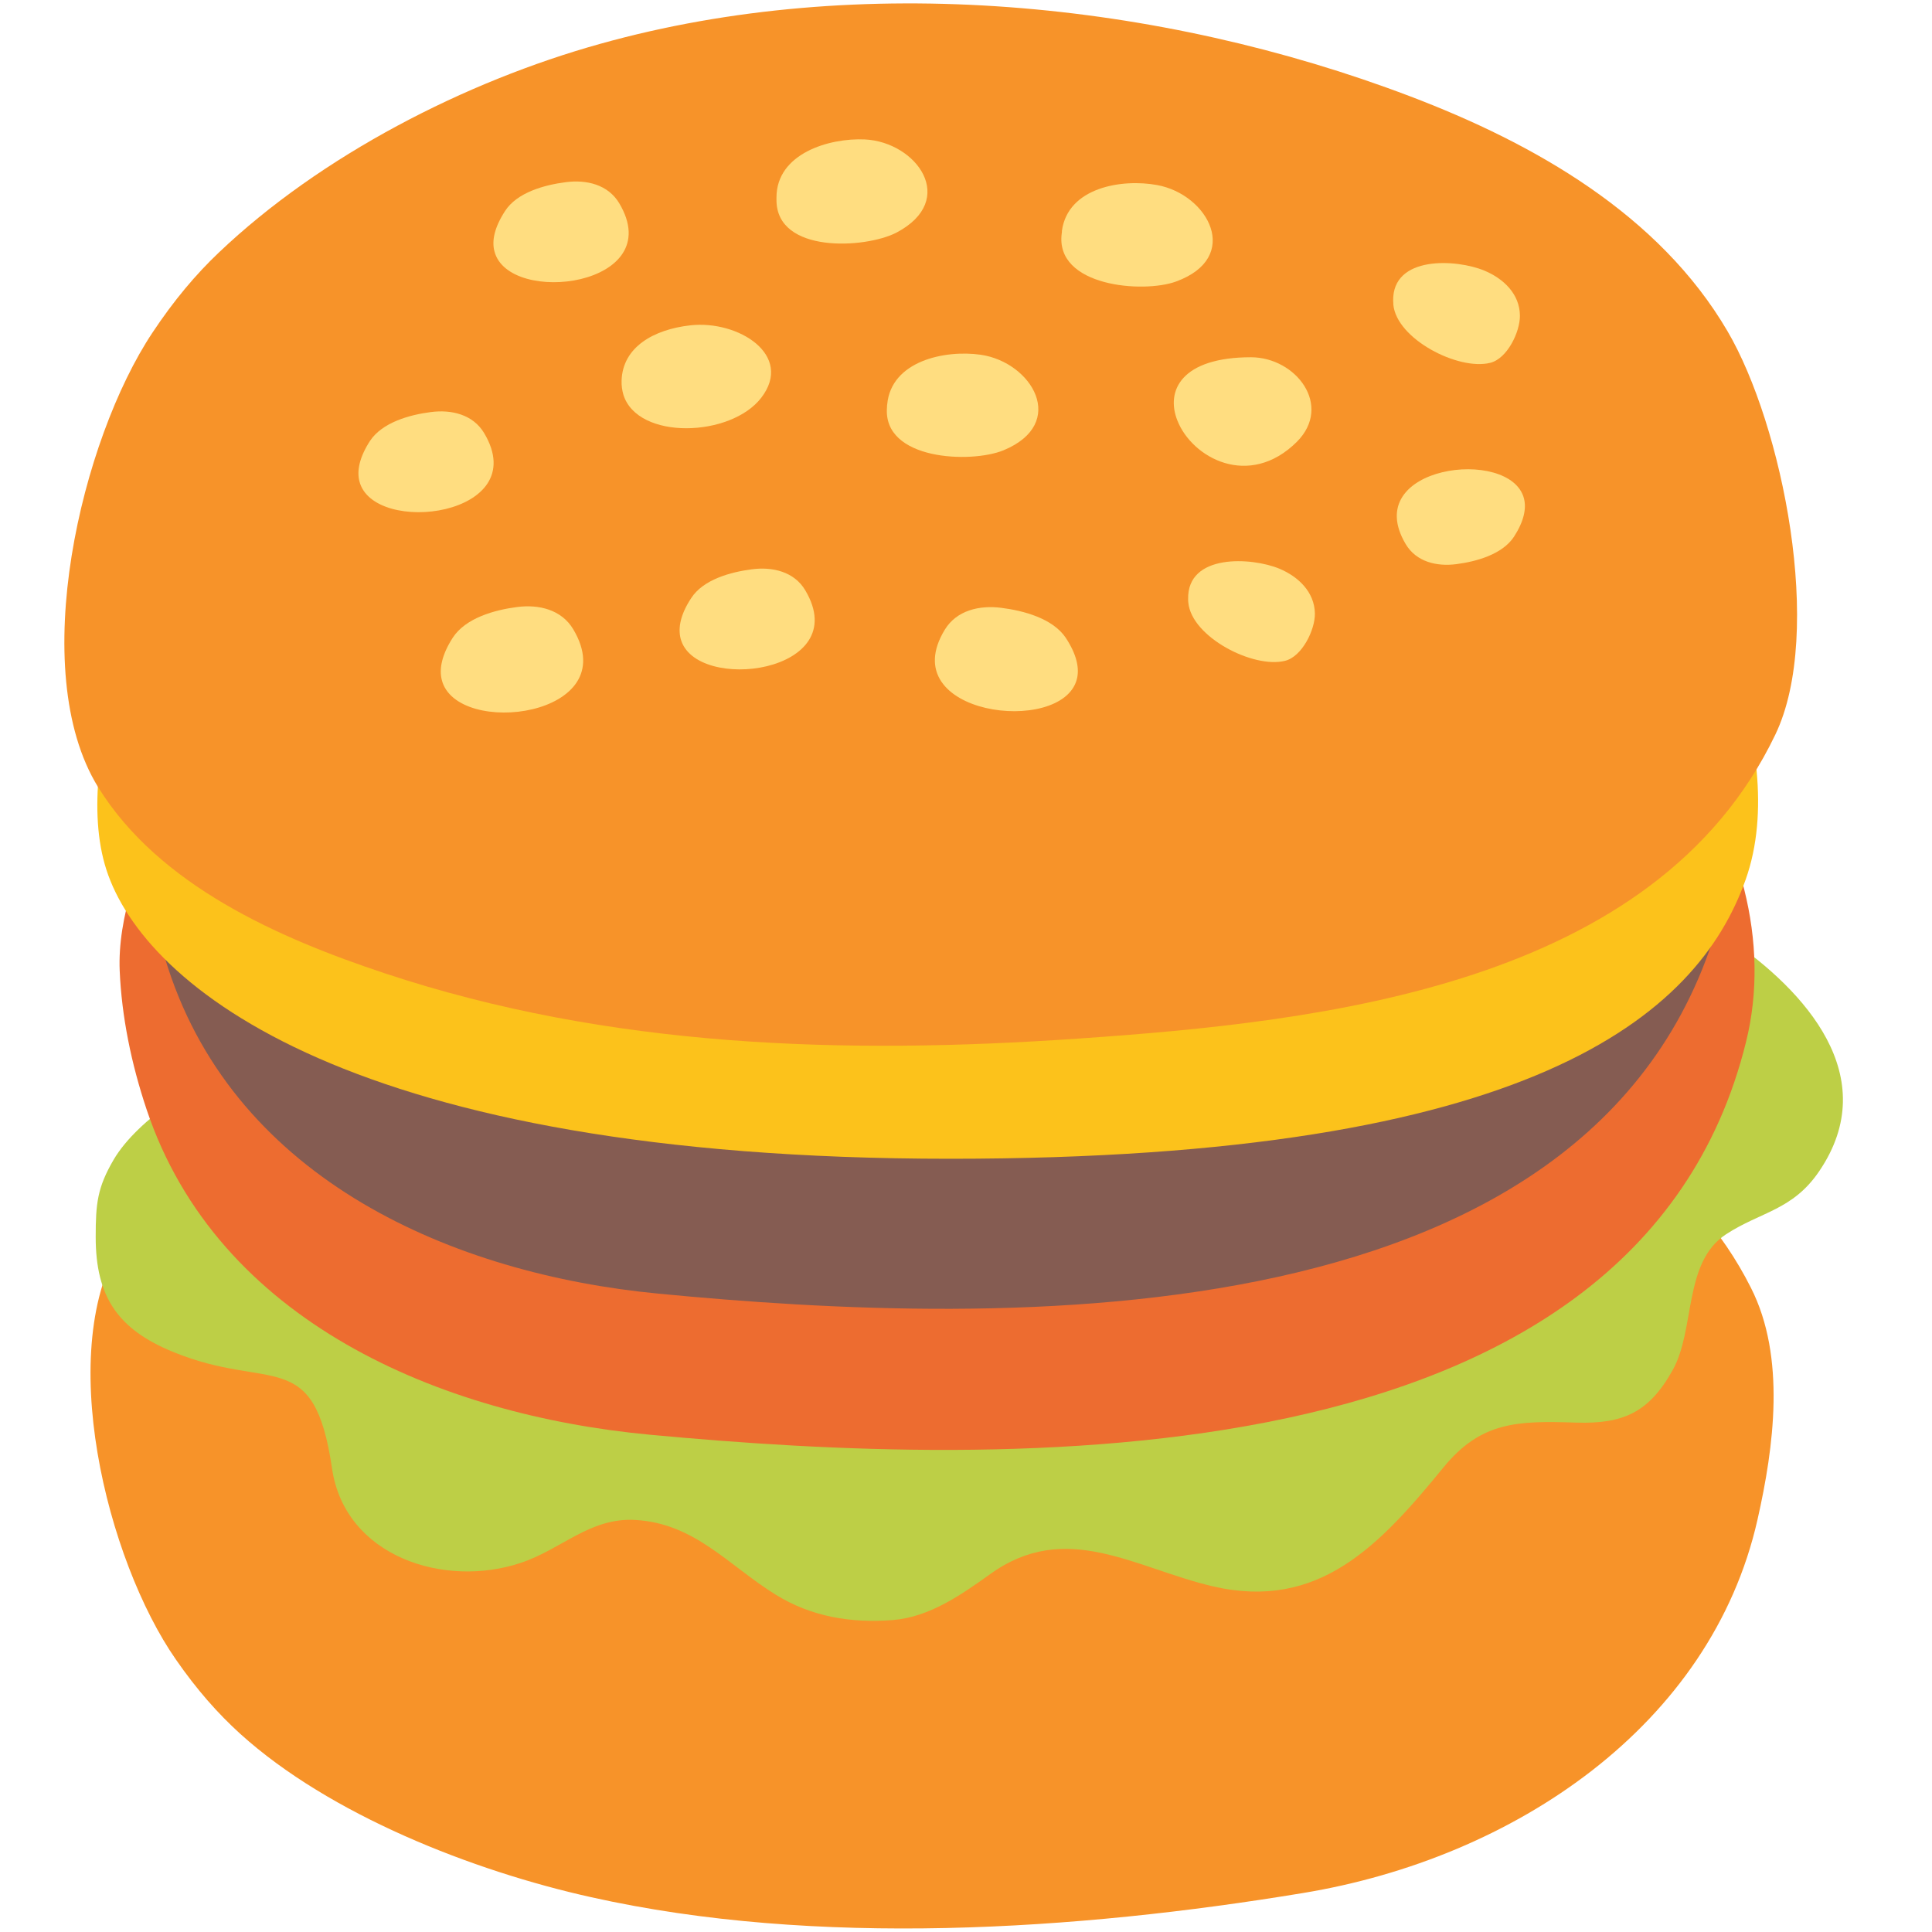
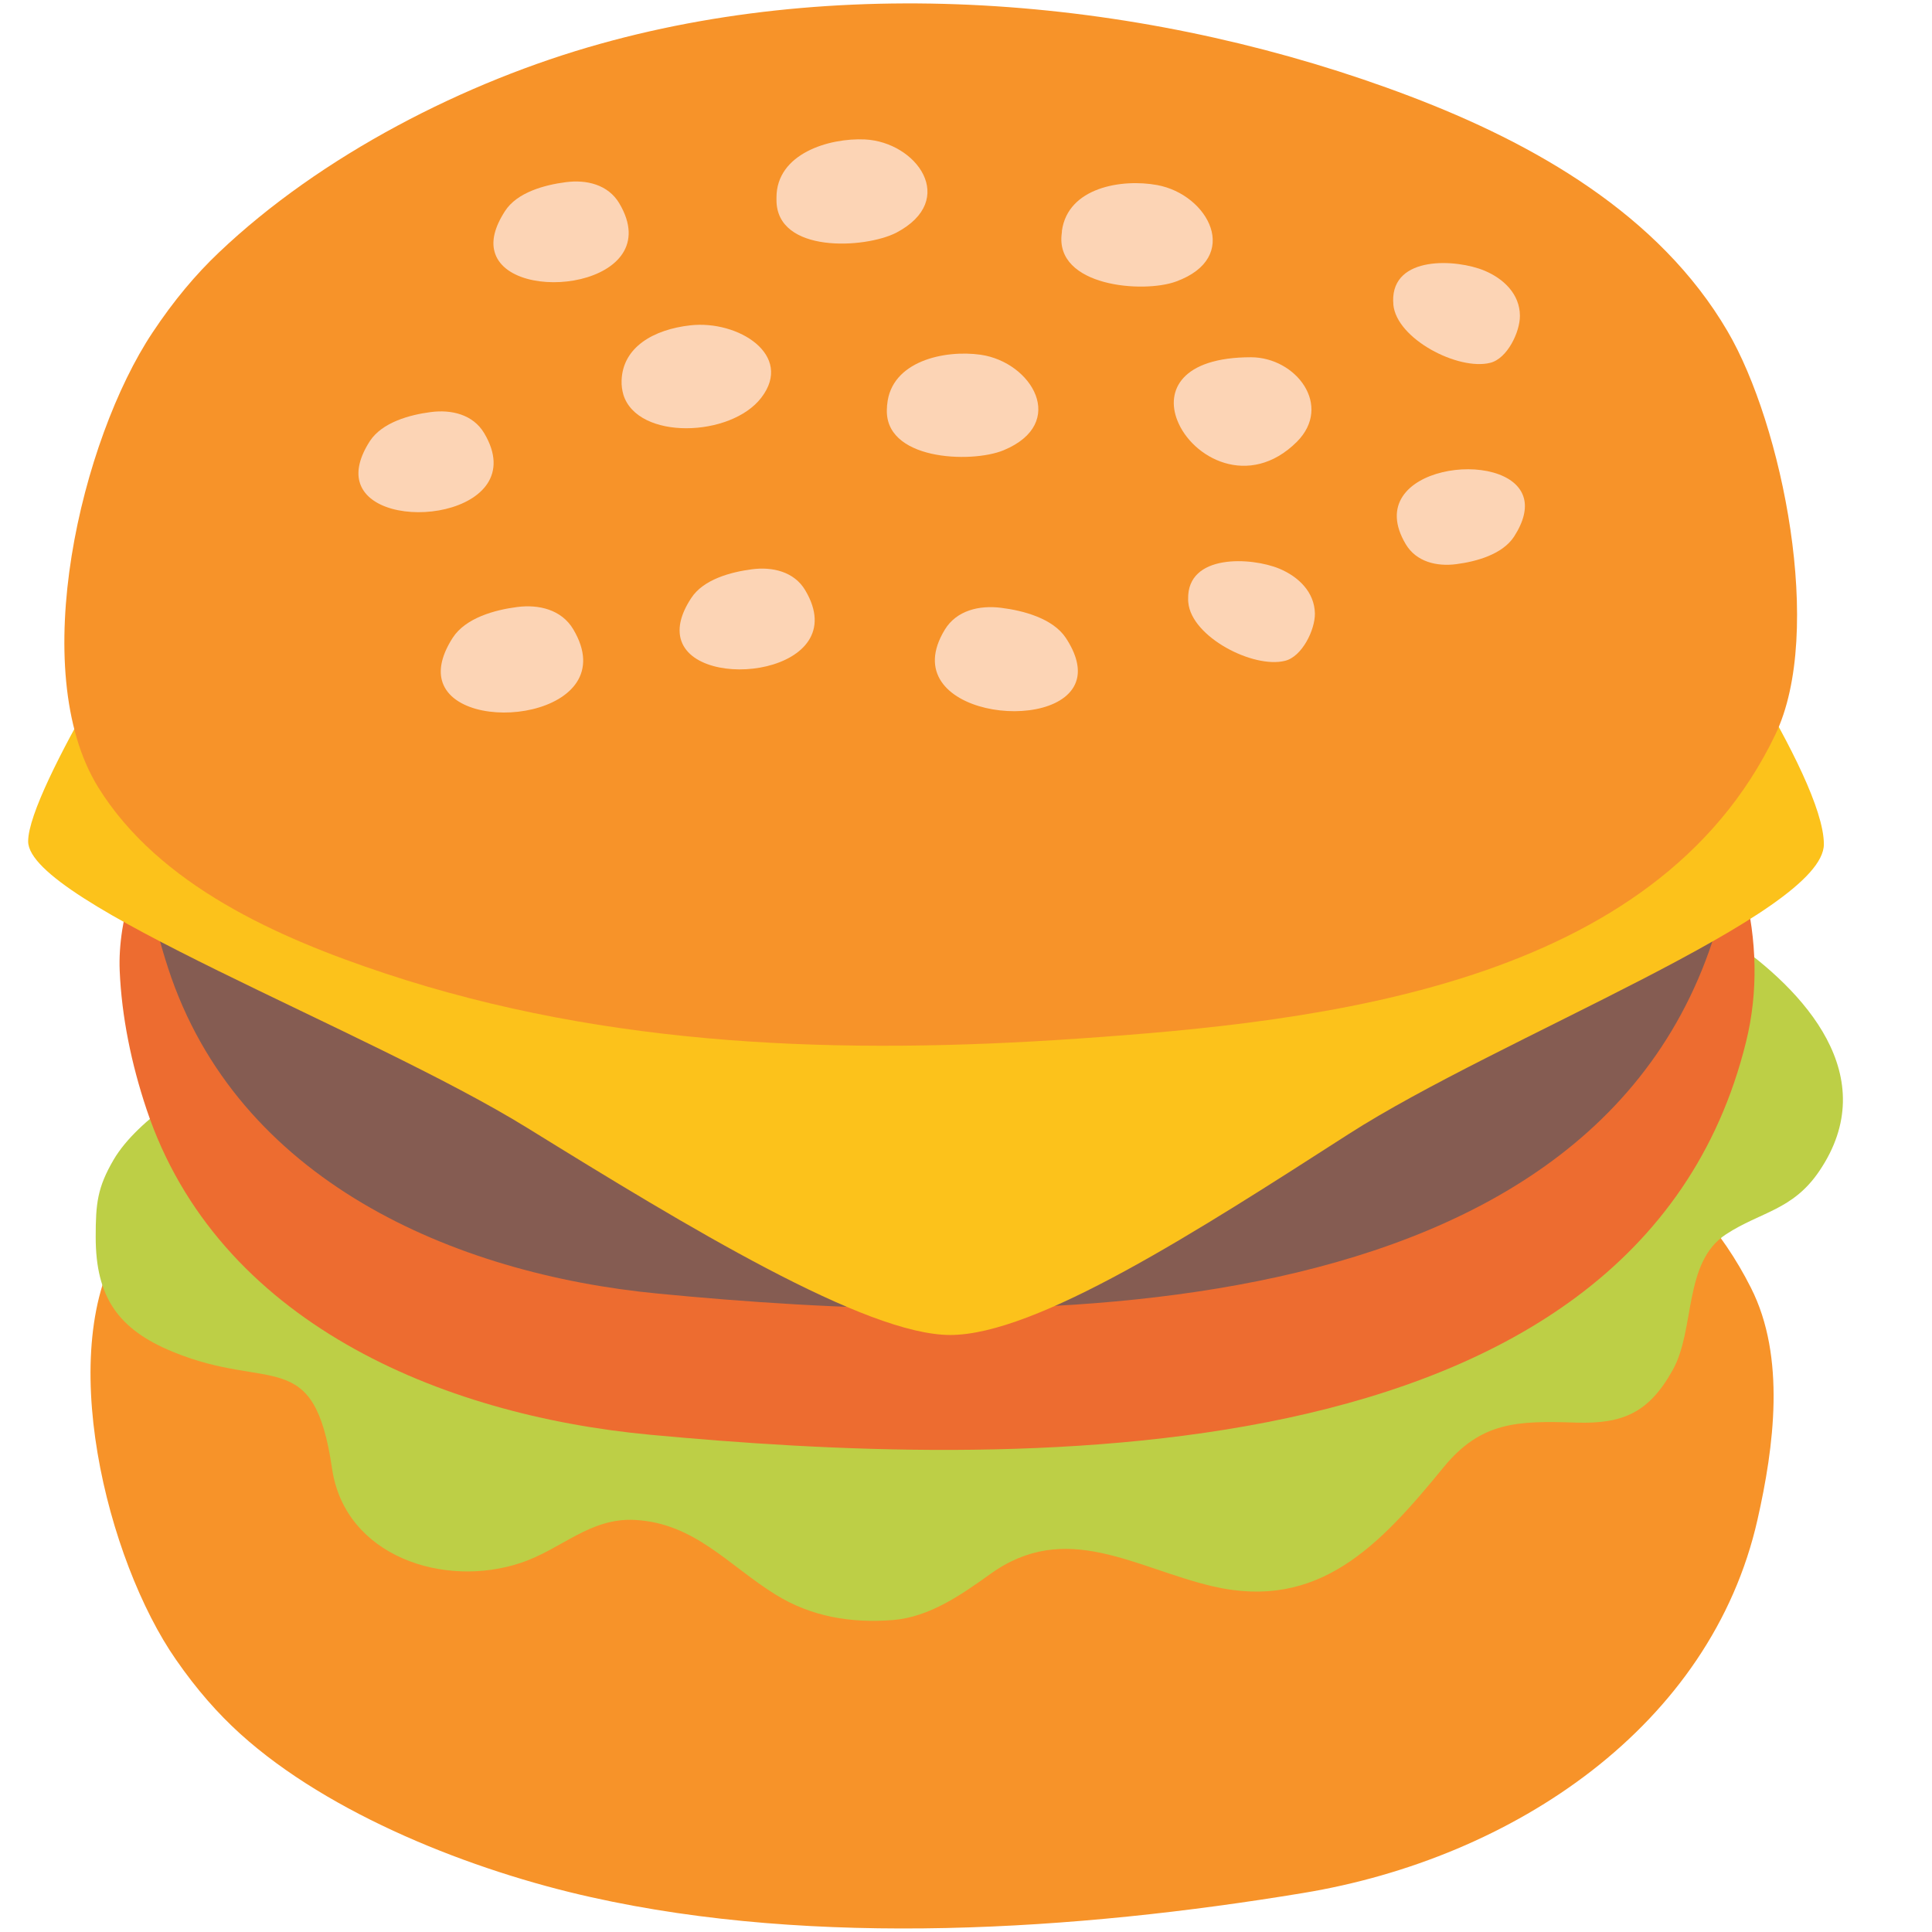
<svg xmlns="http://www.w3.org/2000/svg" width="128" height="128" style="enable-background:new 0 0 128 128;" version="1.1" id="svg86493">
  <defs id="defs86497" />
  <path d="m 15.918,114.871 c -1.478,-1.34 -2.882,-2.924 -4.264,-4.923 C 7.103,103.419 3.519,89.276 8.177,82.109 12.09,76.069 19.778,72.847 26.627,70.677 c 14.409,-4.562 29.498,-4.987 44.545,-3.998 15.823,1.042 37.101,3.275 44.832,18.641 2.329,4.594 1.521,10.559 0.436,15.355 -3.073,13.633 -16.1,22.437 -30.126,24.745 -14.983,2.478 -32.252,3.605 -47.14,0.276 -7.858,-1.744 -17.333,-5.466 -23.256,-10.825 z" style="fill:#f79329;stroke-width:1" id="path86441" />
  <path d="m 16.16,70.151 c -2.76,1.39 -7,3.91 -8.63,6.68 -1.08,1.85 -1.19,2.9 -1.19,5.12 0,3.98 1.48,6.12 5.11,7.61 6.48,2.67 9.35,-0.46 10.55,7.74 0.86,5.84 7.46,7.94 12.51,6.24 2.71,-0.9 4.57,-3.01 7.58,-2.84 3.94,0.22 6.17,3.01 9.3,4.95 2.38,1.47 5.01,1.9 7.78,1.68 2.41,-0.2 4.5,-1.66 6.43,-3.04 5.03,-3.63 9.59,-0.4 14.76,0.81 7.03,1.63 11.06,-2.73 15.28,-7.89 2.48,-3.03 4.9,-3.09 8.76,-2.96 3.13,0.1 4.85,-0.66 6.42,-3.48 1.51,-2.69 0.69,-7.15 3.54,-9 2.3,-1.5 4.41,-1.58 6.17,-4.18 4.26,-6.28 -0.98,-11.97 -5.92,-15.36 -3.7,-2.52 -8.2,-4.97 -12.79,-5.14 -9.05,-0.34 -17.76,2.56 -26.56,4.24 -10.04,1.89 -20.07,3.99 -30.25,4.94 -9.63,0.91 -19.9,-0.61 -28.85,3.88 z" style="fill:#bdcf46" id="path86443" />
  <path d="m 7.93,64.307 c 0.13,3.05 0.77,6.17 1.78,9.19 4.7,14.05 19.43,20.26 33.38,21.56 23.05,2.15 65.29,3.57 72.59,-26.03 3.3,-13.36 -8.42,-28.12 -20.97,-32.29 -23.34,-7.75 -55.84,-10.55 -76.06,6.67 -5.04,4.3 -11.01,13.97 -10.72,20.9 z" style="fill:#ed6c30" id="path86449" />
  <path d="m 9.41,54.956 c 0.12,3.05 0.74,6.17 1.73,9.19 4.58,14.05 18.89,20.26 32.47,21.56 22.41,2.16 63.51,3.56 70.61,-26.03 3.21,-13.36 -8.19,-28.12 -20.4,-32.29 -22.71,-7.75 -54.32,-10.55 -73.99,6.67 -4.9,4.3 -10.7,13.98 -10.42,20.9 z" style="fill:#855c52" id="path86455" />
-   <path style="fill:#fcc21b;fill-opacity:1;stroke-width:1;stroke-linecap:round" d="m 10.671,37.216 c 0,0 -6.126,12.678 -3.62,20.413 2.505,7.735 16.262,19.142 55.901,19.142 38.525,0 49.48,-9.457 52.698,-18.483 3.218,-9.026 -3.979,-21.473 -3.979,-21.473 z" id="path86724" />
+   <path style="fill:#fcc21b;fill-opacity:1;stroke-width:1;stroke-linecap:round" d="m 10.671,38.63 c 0,0 -8.806,13.65 -8.806,17.113 0,4.065 22.519,12.458 33.102,19.003 10.584,6.545 22.388,13.7 27.985,13.7 5.719,0 16.424,-6.902 26.383,-13.301 9.959,-6.4 31.501,-14.592 31.501,-19.213 0,-4.575 -9.165,-17.701 -9.165,-17.701 z" id="path86724" />
  <path d="m 14.5,16.73 c -1.52,1.44 -2.98,3.17 -4.4,5.31 -4.7,7.06 -8.38,22.35 -3.6,30.11 4.04,6.52 11.96,10 19.01,12.34 14.86,4.93 30.4,5.39 45.91,4.32 16.3,-1.12 38.24,-3.53 46.2,-20.14 3.26,-6.79 0.46,-20.54 -3.17,-26.73 C 109.92,14.2 101.63,9.5 93.42,6.38 76.85,0.08 56.99,-1.91 39.78,2.9 30.83,5.39 21.26,10.3 14.5,16.73 Z" style="fill:#f79329" id="path86465" />
-   <g id="g86487" style="fill:#ffdd80;fill-opacity:1;stroke-width:0.837" transform="matrix(1.194628,0,0,1.194628,-13.30502,-3.389481)">
-     <path d="m 54.2,13.93 c 0,-0.04 0,-0.09 0,-0.14 0,-2.43 2.9,-3.31 4.9,-3.22 2.87,0.14 5.2,3.35 1.75,5.17 -1.73,0.89 -6.65,1.17 -6.65,-1.81 z" style="fill:#ffdd80;fill-opacity:1;stroke-width:0.837" id="path86467" />
-     <path d="m 60.33,25.41 c 0,-0.05 0,-0.1 0.01,-0.14 0.22,-2.42 3.2,-3.04 5.18,-2.76 2.85,0.41 4.87,3.81 1.27,5.3 -1.8,0.74 -6.72,0.56 -6.46,-2.4 z" style="fill:#ffdd80;fill-opacity:1;stroke-width:0.837" id="path86469" />
-     <path d="m 70.02,15.78 c 0.01,-0.05 0.01,-0.09 0.01,-0.14 0.33,-2.41 3.32,-2.9 5.28,-2.54 2.84,0.52 4.72,4.01 1.05,5.35 -1.82,0.67 -6.73,0.28 -6.34,-2.67 z" style="fill:#ffdd80;fill-opacity:1;stroke-width:0.837" id="path86471" />
-     <path d="m 45.71,24.73 c -0.07,-0.25 -0.11,-0.5 -0.1,-0.79 0.06,-1.85 1.77,-2.83 3.81,-3.06 2.66,-0.3 5.75,1.65 3.94,4.01 -1.69,2.21 -6.86,2.37 -7.65,-0.16 z" style="fill:#ffdd80;fill-opacity:1;stroke-width:0.837" id="path86473" />
-     <path d="m 76.43,26.15 c -0.65,-1.64 0.22,-3.5 4.09,-3.5 2.5,0.01 4.54,2.68 2.54,4.69 -2.65,2.63 -5.82,0.89 -6.63,-1.19 z" style="fill:#ffdd80;fill-opacity:1;stroke-width:0.837" id="path86475" />
-     <path d="m 88.4,19.53 c -0.05,-2.54 3.52,-2.33 5.07,-1.68 1.05,0.44 1.95,1.29 1.96,2.49 0.01,0.9 -0.7,2.39 -1.65,2.62 -1.77,0.44 -5.19,-1.32 -5.37,-3.23 0,-0.06 0,-0.13 -0.01,-0.2 z" style="fill:#ffdd80;fill-opacity:1;stroke-width:0.837" id="path86477" />
-     <path d="m 77.03,36.066 c -0.06,-2.54 3.52,-2.33 5.06,-1.69 1.05,0.44 1.95,1.29 1.97,2.49 0.01,0.9 -0.71,2.39 -1.66,2.62 -1.76,0.44 -5.18,-1.32 -5.36,-3.23 -0.01,-0.06 -0.01,-0.13 -0.01,-0.19 z" style="fill:#ffdd80;fill-opacity:1;stroke-width:0.837" id="path86479" />
-     <path d="m 48.883,38.249 c -0.15,-0.59 -0.01,-1.33 0.58,-2.23 0.67,-1.05 2.21,-1.46 3.38,-1.61 1.13,-0.15 2.34,0.13 2.95,1.16 2.75,4.61 -6.13,5.74 -6.91,2.68 z" style="fill:#ffdd80;fill-opacity:1;stroke-width:0.837" id="path86481" />
-     <path d="m 31.07,29.53 c -0.15,-0.58 0,-1.33 0.58,-2.23 0.68,-1.04 2.21,-1.46 3.38,-1.61 1.14,-0.15 2.34,0.13 2.96,1.17 2.74,4.6 -6.14,5.73 -6.92,2.67 z" style="fill:#ffdd80;fill-opacity:1;stroke-width:0.837" id="path86483" />
-     <path d="m 35.639,40.548 c -0.158,-0.611 0,-1.401 0.611,-2.349 0.716,-1.096 2.328,-1.538 3.561,-1.696 1.201,-0.158 2.465,0.137 3.118,1.233 2.887,4.846 -6.469,6.037 -7.29,2.813 z" style="fill:#ffdd80;fill-opacity:1;stroke-width:1" id="path91983" />
-     <path d="m 95.655,30.485 c 0.142,0.55 0,1.26 -0.55,2.113 -0.644,0.986 -2.094,1.384 -3.203,1.526 -1.08,0.142 -2.218,-0.123 -2.805,-1.109 -2.597,-4.359 5.819,-5.43 6.558,-2.53 z" style="fill:#ffdd80;fill-opacity:1;stroke-width:1.195" id="path91983-1" />
-     <path d="m 70.856,40.511 c 0.159,-0.599 0,-1.373 -0.613,-2.302 -0.719,-1.074 -2.338,-1.507 -3.575,-1.662 -1.206,-0.155 -2.475,0.134 -3.131,1.208 -2.898,4.749 6.494,5.915 7.319,2.756 z" style="fill:#ffdd80;fill-opacity:1;stroke-width:1.427" id="path91983-1-3" />
-     <path d="m 38.56,16.78 c -0.16,-0.59 0,-1.33 0.58,-2.23 0.67,-1.05 2.21,-1.46 3.38,-1.61 1.14,-0.15 2.34,0.13 2.96,1.17 2.74,4.6 -6.13,5.72 -6.92,2.67 z" style="fill:#ffdd80;fill-opacity:1;stroke-width:0.837" id="path86485" />
+   <g id="g86487" style="fill:#fcd4b5;fill-opacity:1;stroke-width:0.837" transform="matrix(1.194628,0,0,1.194628,-13.30502,-3.389481)">
+     <path d="m 54.2,13.93 c 0,-0.04 0,-0.09 0,-0.14 0,-2.43 2.9,-3.31 4.9,-3.22 2.87,0.14 5.2,3.35 1.75,5.17 -1.73,0.89 -6.65,1.17 -6.65,-1.81 z" style="fill:#fcd4b5;fill-opacity:1;stroke-width:0.837" id="path86467" />
+     <path d="m 60.33,25.41 c 0,-0.05 0,-0.1 0.01,-0.14 0.22,-2.42 3.2,-3.04 5.18,-2.76 2.85,0.41 4.87,3.81 1.27,5.3 -1.8,0.74 -6.72,0.56 -6.46,-2.4 z" style="fill:#fcd4b5;fill-opacity:1;stroke-width:0.837" id="path86469" />
+     <path d="m 70.02,15.78 c 0.01,-0.05 0.01,-0.09 0.01,-0.14 0.33,-2.41 3.32,-2.9 5.28,-2.54 2.84,0.52 4.72,4.01 1.05,5.35 -1.82,0.67 -6.73,0.28 -6.34,-2.67 z" style="fill:#fcd4b5;fill-opacity:1;stroke-width:0.837" id="path86471" />
+     <path d="m 45.71,24.73 c -0.07,-0.25 -0.11,-0.5 -0.1,-0.79 0.06,-1.85 1.77,-2.83 3.81,-3.06 2.66,-0.3 5.75,1.65 3.94,4.01 -1.69,2.21 -6.86,2.37 -7.65,-0.16 z" style="fill:#fcd4b5;fill-opacity:1;stroke-width:0.837" id="path86473" />
+     <path d="m 76.43,26.15 c -0.65,-1.64 0.22,-3.5 4.09,-3.5 2.5,0.01 4.54,2.68 2.54,4.69 -2.65,2.63 -5.82,0.89 -6.63,-1.19 z" style="fill:#fcd4b5;fill-opacity:1;stroke-width:0.837" id="path86475" />
+     <path d="m 88.4,19.53 c -0.05,-2.54 3.52,-2.33 5.07,-1.68 1.05,0.44 1.95,1.29 1.96,2.49 0.01,0.9 -0.7,2.39 -1.65,2.62 -1.77,0.44 -5.19,-1.32 -5.37,-3.23 0,-0.06 0,-0.13 -0.01,-0.2 z" style="fill:#fcd4b5;fill-opacity:1;stroke-width:0.837" id="path86477" />
+     <path d="m 77.03,36.066 c -0.06,-2.54 3.52,-2.33 5.06,-1.69 1.05,0.44 1.95,1.29 1.97,2.49 0.01,0.9 -0.71,2.39 -1.66,2.62 -1.76,0.44 -5.18,-1.32 -5.36,-3.23 -0.01,-0.06 -0.01,-0.13 -0.01,-0.19 z" style="fill:#fcd4b5;fill-opacity:1;stroke-width:0.837" id="path86479" />
+     <path d="m 48.883,38.249 c -0.15,-0.59 -0.01,-1.33 0.58,-2.23 0.67,-1.05 2.21,-1.46 3.38,-1.61 1.13,-0.15 2.34,0.13 2.95,1.16 2.75,4.61 -6.13,5.74 -6.91,2.68 z" style="fill:#fcd4b5;fill-opacity:1;stroke-width:0.837" id="path86481" />
+     <path d="m 31.07,29.53 c -0.15,-0.58 0,-1.33 0.58,-2.23 0.68,-1.04 2.21,-1.46 3.38,-1.61 1.14,-0.15 2.34,0.13 2.96,1.17 2.74,4.6 -6.14,5.73 -6.92,2.67 z" style="fill:#fcd4b5;fill-opacity:1;stroke-width:0.837" id="path86483" />
+     <path d="m 35.639,40.548 c -0.158,-0.611 0,-1.401 0.611,-2.349 0.716,-1.096 2.328,-1.538 3.561,-1.696 1.201,-0.158 2.465,0.137 3.118,1.233 2.887,4.846 -6.469,6.037 -7.29,2.813 z" style="fill:#fcd4b5;fill-opacity:1;stroke-width:1" id="path91983" />
+     <path d="m 95.655,30.485 c 0.142,0.55 0,1.26 -0.55,2.113 -0.644,0.986 -2.094,1.384 -3.203,1.526 -1.08,0.142 -2.218,-0.123 -2.805,-1.109 -2.597,-4.359 5.819,-5.43 6.558,-2.53 z" style="fill:#fcd4b5;fill-opacity:1;stroke-width:1.195" id="path91983-1" />
+     <path d="m 70.856,40.511 c 0.159,-0.599 0,-1.373 -0.613,-2.302 -0.719,-1.074 -2.338,-1.507 -3.575,-1.662 -1.206,-0.155 -2.475,0.134 -3.131,1.208 -2.898,4.749 6.494,5.915 7.319,2.756 z" style="fill:#fcd4b5;fill-opacity:1;stroke-width:1.427" id="path91983-1-3" />
+     <path d="m 38.56,16.78 c -0.16,-0.59 0,-1.33 0.58,-2.23 0.67,-1.05 2.21,-1.46 3.38,-1.61 1.14,-0.15 2.34,0.13 2.96,1.17 2.74,4.6 -6.13,5.72 -6.92,2.67 z" style="fill:#fcd4b5;fill-opacity:1;stroke-width:0.837" id="path86485" />
  </g>
</svg>
